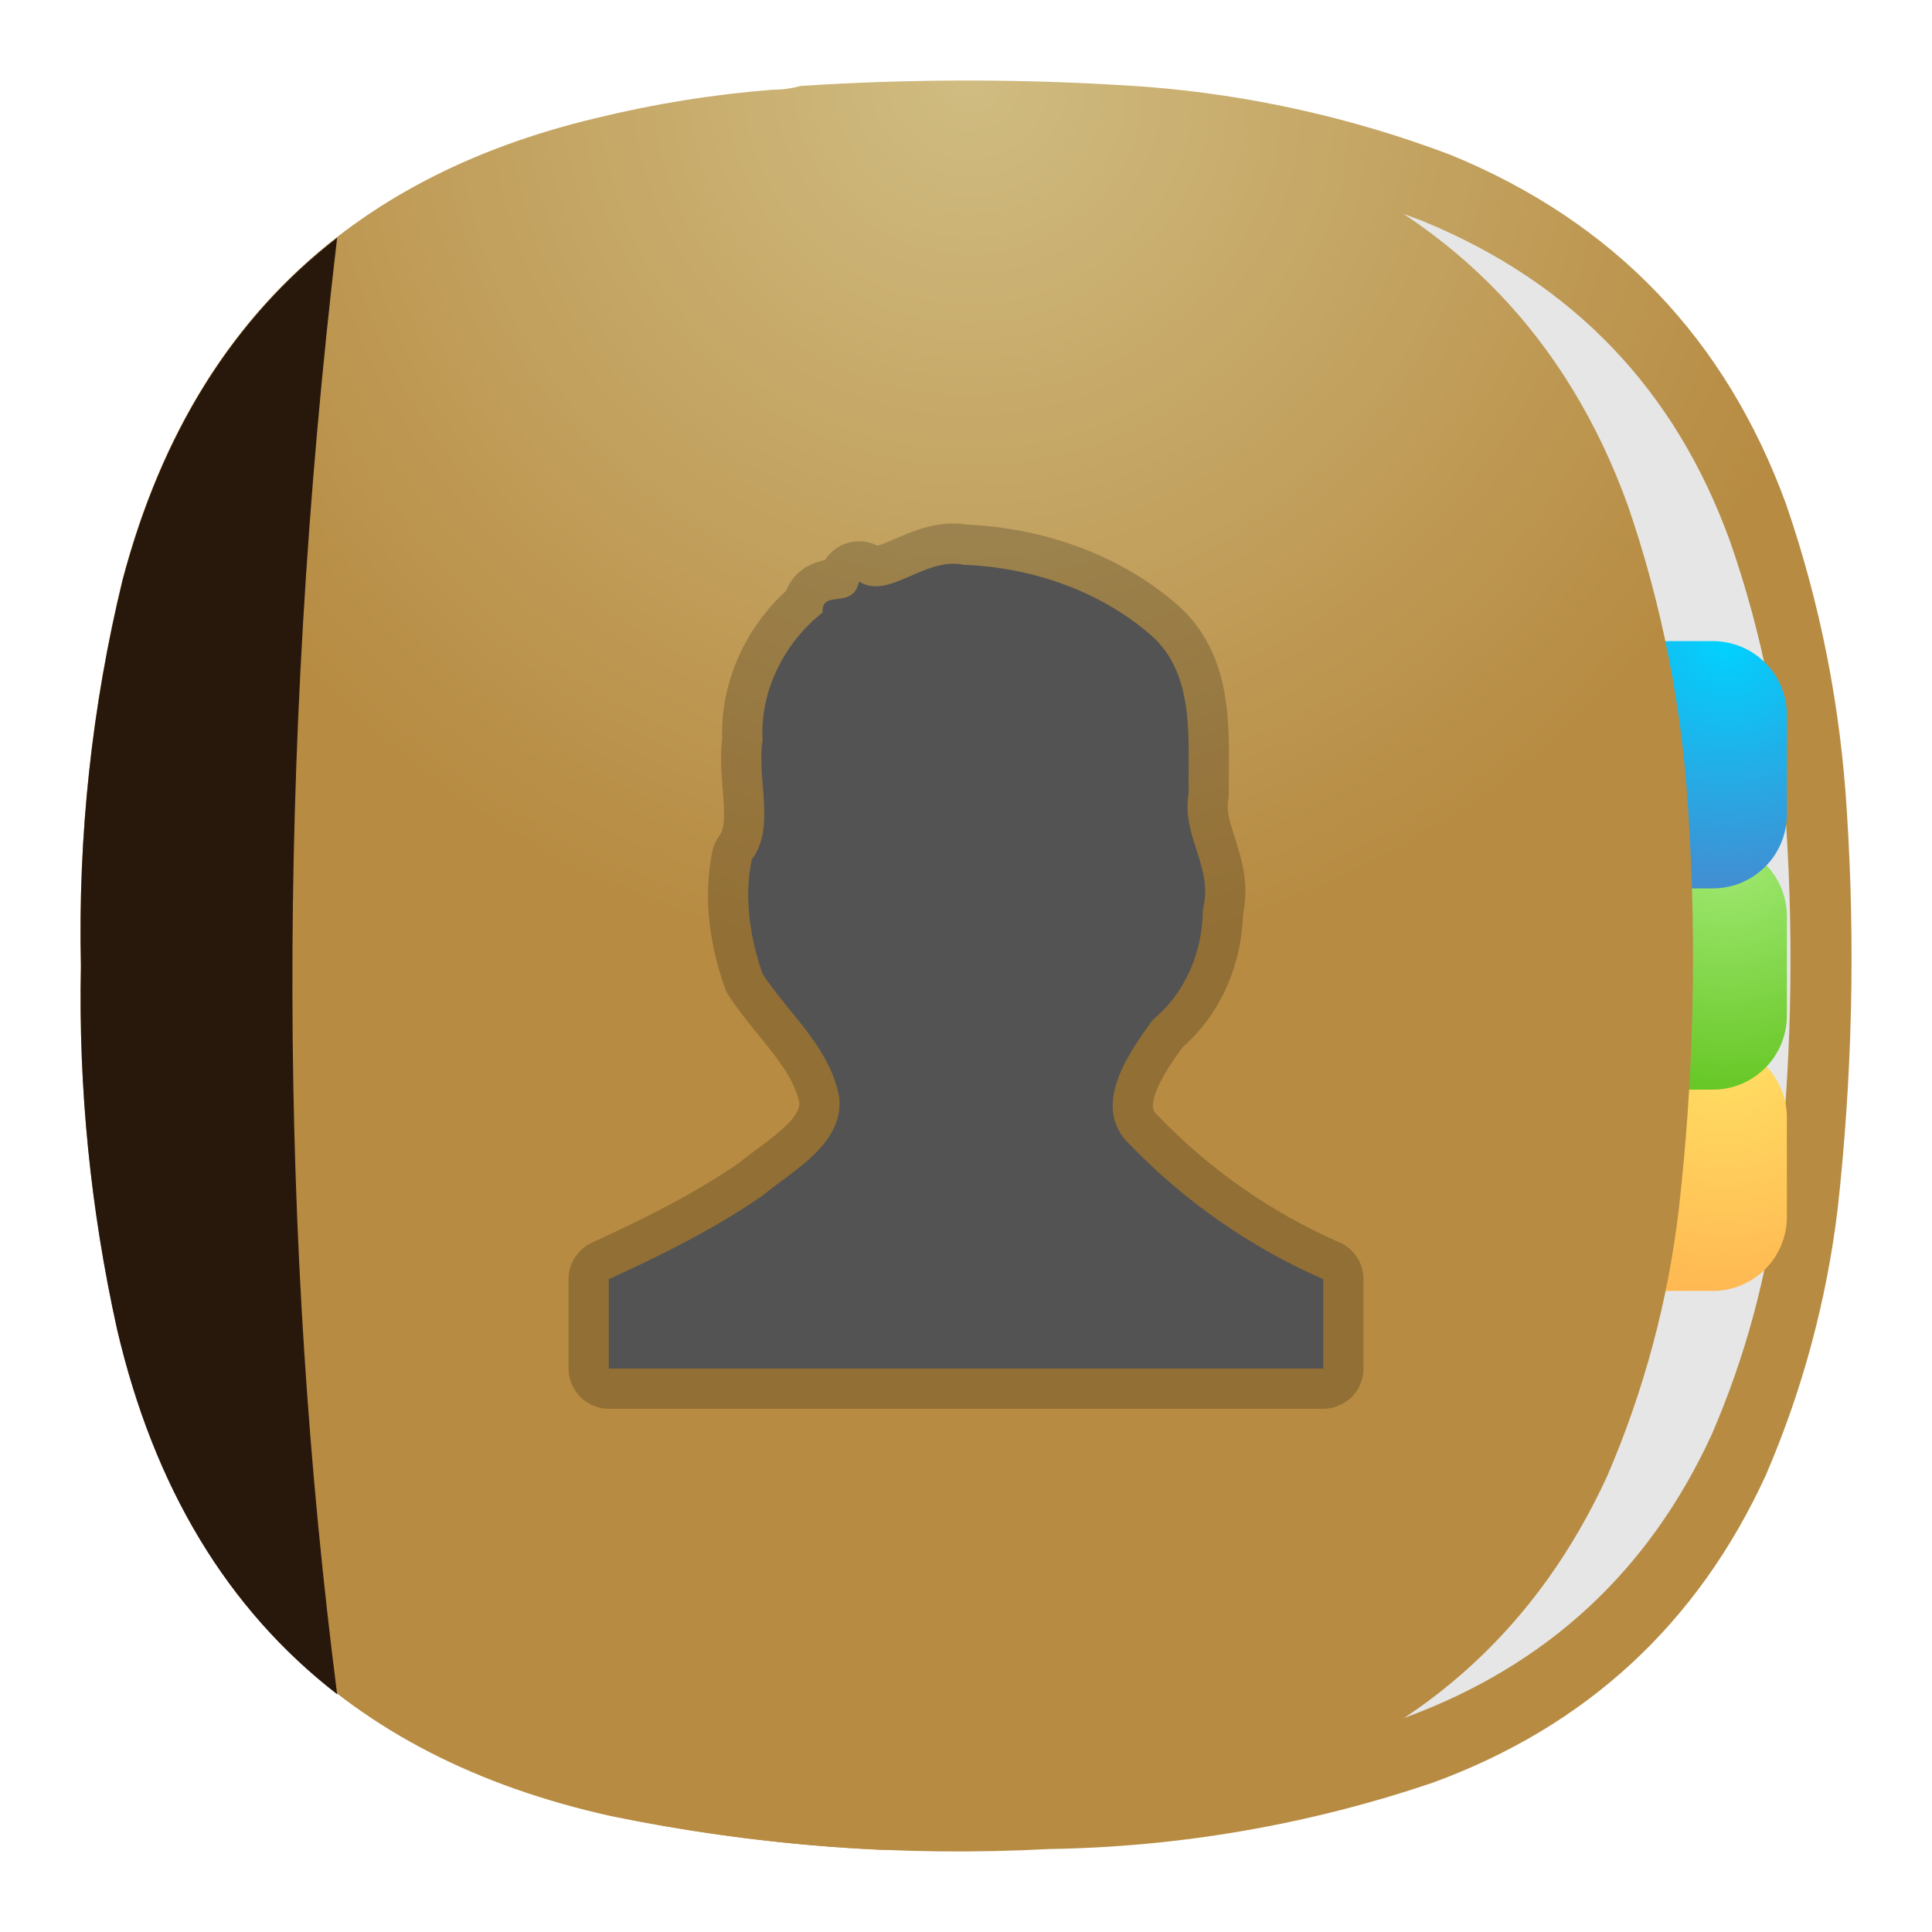
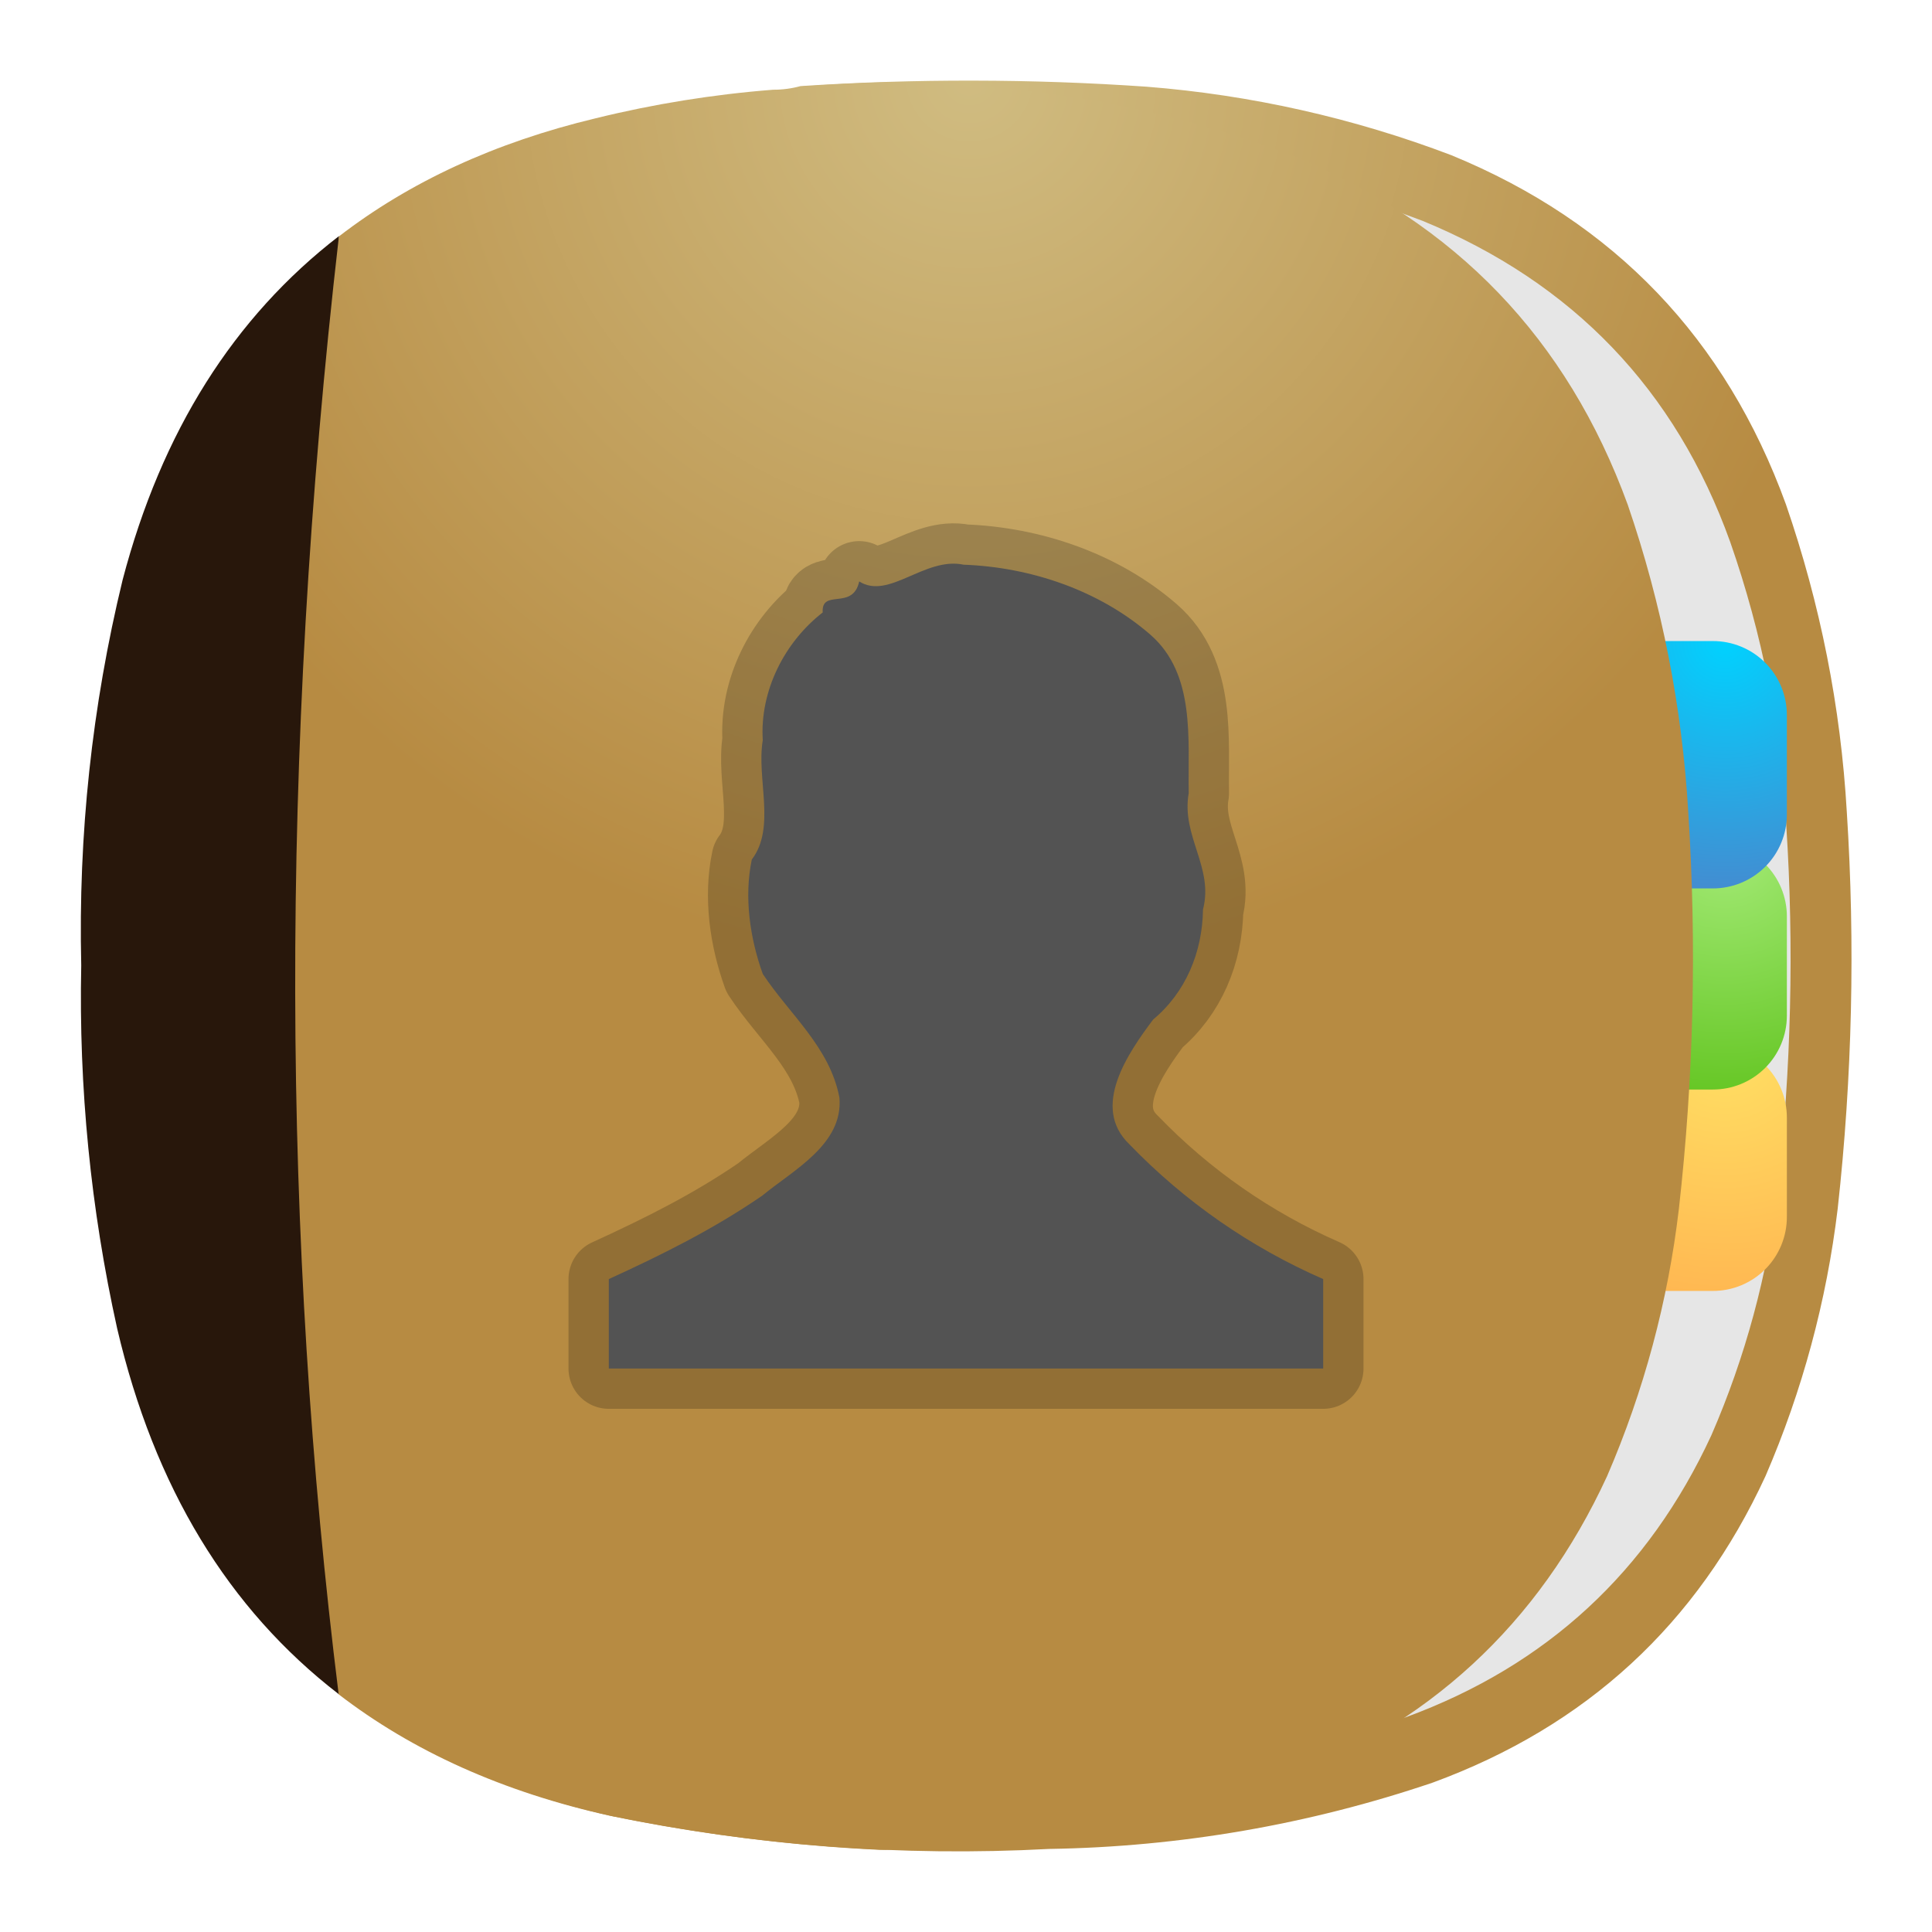
- <svg xmlns="http://www.w3.org/2000/svg" xml:space="preserve" id="svg5" width="24" height="24" version="1.1" viewBox="0 0 6.35 6.35">
+ <svg xmlns="http://www.w3.org/2000/svg" xmlns:xlink="http://www.w3.org/1999/xlink" xml:space="preserve" id="svg5" width="24" height="24" version="1.1" viewBox="0 0 6.35 6.35">
  <defs id="defs2">
    <radialGradient id="radialGradient14373" cx="0" cy="0" r="1" gradientTransform="matrix(-.32552 .65104 -.65104 -.32552 5.892 11.305)" gradientUnits="userSpaceOnUse">
      <stop id="stop14369" offset="0" stop-color="#8EB9EC" style="stop-color:#a5eb78;stop-opacity:1" />
      <stop id="stop14371" offset="1" stop-color="#4A85CC" style="stop-color:#60c31d;stop-opacity:1" />
    </radialGradient>
    <radialGradient id="radialGradient14160" cx="0" cy="0" r="1" gradientTransform="matrix(-.32552 .65104 -.65104 -.32552 5.892 11.305)" gradientUnits="userSpaceOnUse">
      <stop id="stop14156" offset="0" stop-color="#8EB9EC" style="stop-color:#00d2ff;stop-opacity:1" />
      <stop id="stop14158" offset="1" stop-color="#4A85CC" />
    </radialGradient>
    <radialGradient id="paint0_radial_29_23" cx="0" cy="0" r="1" gradientTransform="matrix(0 22 -22 0 12 1)" gradientUnits="userSpaceOnUse">
      <stop id="stop4857" stop-color="#8FC8FF" />
      <stop id="stop4859" offset="1" stop-color="#0056A8" />
    </radialGradient>
    <radialGradient id="paint0_radial_29_149" cx="0" cy="0" r="1" gradientTransform="matrix(0 2.3292 -2.3292 0 3.896 9.918)" gradientUnits="userSpaceOnUse">
      <stop id="stop5241" offset="0" stop-color="#80D2FF" style="stop-color:#d0bc81;stop-opacity:1" />
      <stop id="stop5243" offset="1" stop-color="#2991C9" style="stop-color:#b78b42;stop-opacity:1" />
    </radialGradient>
    <radialGradient id="paint0_radial_6_111" cx="0" cy="0" r="1" gradientTransform="matrix(-.32552 .65104 -.65104 -.32552 5.892 11.305)" gradientUnits="userSpaceOnUse">
      <stop id="stop10418" offset="0" stop-color="#8EB9EC" style="stop-color:#ffe164;stop-opacity:1" />
      <stop id="stop10420" offset="1" stop-color="#4A85CC" style="stop-color:#ffb450;stop-opacity:1" />
    </radialGradient>
    <radialGradient id="radialGradient15853" cx="0" cy="0" r="1" fx="0" fy="0" gradientTransform="matrix(0 8.25003 -8.25003 0 9 .75)" gradientUnits="userSpaceOnUse" spreadMethod="pad">
      <stop id="stop15849" offset="0" style="stop-opacity:1;stop-color:#d0bc81" />
      <stop id="stop15851" offset="1" style="stop-opacity:1;stop-color:#b78b42" />
    </radialGradient>
    <radialGradient id="radialGradient15873" cx="0" cy="0" r="1" fx="0" fy="0" gradientTransform="rotate(116.565 5.032 9.827) scale(2.57818)" gradientUnits="userSpaceOnUse" spreadMethod="pad">
      <stop id="stop15869" offset="0" style="stop-opacity:1;stop-color:#ffe164" />
      <stop id="stop15871" offset="1" style="stop-opacity:1;stop-color:#ffb450" />
    </radialGradient>
    <radialGradient id="radialGradient15891" cx="0" cy="0" r="1" fx="0" fy="0" gradientTransform="rotate(116.565 5.611 8.89) scale(2.57818)" gradientUnits="userSpaceOnUse" spreadMethod="pad">
      <stop id="stop15887" offset="0" style="stop-opacity:1;stop-color:#a5eb78" />
      <stop id="stop15889" offset="1" style="stop-opacity:1;stop-color:#60c31d" />
    </radialGradient>
    <radialGradient id="radialGradient15909" cx="0" cy="0" r="1" fx="0" fy="0" gradientTransform="rotate(116.565 6.19 7.953) scale(2.57818)" gradientUnits="userSpaceOnUse" spreadMethod="pad">
      <stop id="stop15905" offset="0" style="stop-opacity:1;stop-color:#00d2ff" />
      <stop id="stop15907" offset="1" style="stop-opacity:1;stop-color:#4a85cc" />
    </radialGradient>
    <radialGradient id="radialGradient15927" cx="0" cy="0" r="1" fx="0" fy="0" gradientTransform="matrix(0 8.25003 -8.25003 0 9.03 .754)" gradientUnits="userSpaceOnUse" spreadMethod="pad">
      <stop id="stop15923" offset="0" style="stop-opacity:1;stop-color:#d0bc81" />
      <stop id="stop15925" offset="1" style="stop-opacity:1;stop-color:#b78b42" />
    </radialGradient>
-     <radialGradient id="radialGradient15853-3" cx="0" cy="0" r="1" fx="0" fy="0" gradientTransform="matrix(0 8.25003 -8.25003 0 9 .75)" gradientUnits="userSpaceOnUse" spreadMethod="pad">
+     <radialGradient id="radialGradient15853-3" cx="0" cy="0" r="1" fx="0" fy="0" gradientTransform="matrix(0,2.910446,-2.910446,0,3.17502,0.264585)" gradientUnits="userSpaceOnUse" spreadMethod="pad">
      <stop id="stop15849-6" offset="0" style="stop-opacity:1;stop-color:#d0bc81" />
      <stop id="stop15851-7" offset="1" style="stop-opacity:1;stop-color:#b78b42" />
    </radialGradient>
-     <radialGradient id="radialGradient15873-5" cx="0" cy="0" r="1" fx="0" fy="0" gradientTransform="rotate(116.565 5.032 9.827) scale(2.57818)" gradientUnits="userSpaceOnUse" spreadMethod="pad">
+     <radialGradient id="radialGradient15873-5" cx="0" cy="0" r="1" fx="0" fy="0" gradientTransform="matrix(-0.4067536,0.813509,-0.813509,-0.4067536,5.66985,3.429375)" gradientUnits="userSpaceOnUse" spreadMethod="pad">
      <stop id="stop15869-3" offset="0" style="stop-opacity:1;stop-color:#ffe164" />
      <stop id="stop15871-5" offset="1" style="stop-opacity:1;stop-color:#ffb450" />
    </radialGradient>
-     <radialGradient id="radialGradient15891-6" cx="0" cy="0" r="1" fx="0" fy="0" gradientTransform="rotate(116.565 5.611 8.89) scale(2.57818)" gradientUnits="userSpaceOnUse" spreadMethod="pad">
+     <radialGradient id="radialGradient15891-6" cx="0" cy="0" r="1" fx="0" fy="0" gradientTransform="matrix(-0.4067536,0.813509,-0.813509,-0.4067536,5.6698,2.768296)" gradientUnits="userSpaceOnUse" spreadMethod="pad">
      <stop id="stop15887-2" offset="0" style="stop-opacity:1;stop-color:#a5eb78" />
      <stop id="stop15889-9" offset="1" style="stop-opacity:1;stop-color:#60c31d" />
    </radialGradient>
-     <radialGradient id="radialGradient15909-1" cx="0" cy="0" r="1" fx="0" fy="0" gradientTransform="rotate(116.565 6.19 7.953) scale(2.57818)" gradientUnits="userSpaceOnUse" spreadMethod="pad">
+     <radialGradient id="radialGradient15909-1" cx="0" cy="0" r="1" fx="0" fy="0" gradientTransform="matrix(-0.4067536,0.813509,-0.813509,-0.4067536,5.66975,2.107217)" gradientUnits="userSpaceOnUse" spreadMethod="pad">
      <stop id="stop15905-2" offset="0" style="stop-opacity:1;stop-color:#00d2ff" />
      <stop id="stop15907-7" offset="1" style="stop-opacity:1;stop-color:#4a85cc" />
    </radialGradient>
-     <radialGradient id="radialGradient15927-0" cx="0" cy="0" r="1" fx="0" fy="0" gradientTransform="matrix(0 8.25003 -8.25003 0 9.03 .754)" gradientUnits="userSpaceOnUse" spreadMethod="pad">
+     <radialGradient id="radialGradient15927-0" cx="0" cy="0" r="1" fx="0" fy="0" gradientTransform="matrix(0,2.910446,-2.910446,0,3.185603,0.2659961)" gradientUnits="userSpaceOnUse" spreadMethod="pad">
      <stop id="stop15923-9" offset="0" style="stop-opacity:1;stop-color:#d0bc81" />
      <stop id="stop15925-3" offset="1" style="stop-opacity:1;stop-color:#b78b42" />
    </radialGradient>
    <linearGradient id="paint0_linear_24_221" x1="23" x2="1" y1="1" y2="12" gradientUnits="userSpaceOnUse">
      <stop id="stop4810" stop-color="#E3C880" />
      <stop id="stop4812" offset="1" stop-color="#6F5C38" />
    </linearGradient>
    <linearGradient id="paint1_linear_24_221" x1="23" x2="1.429" y1="5.4" y2="23.511" gradientUnits="userSpaceOnUse">
      <stop id="stop4815" stop-color="#FFE795" />
      <stop id="stop4817" offset="1" stop-color="#7A653E" />
    </linearGradient>
    <linearGradient id="paint2_linear_24_221" x1="15.929" x2="6.5" y1="9.224" y2="19.7" gradientUnits="userSpaceOnUse">
      <stop id="stop4820" stop-color="#7A653E" stop-opacity="0" />
      <stop id="stop4822" offset="1" stop-color="#7A653E" stop-opacity=".45" />
    </linearGradient>
    <linearGradient id="paint3_linear_24_221" x1="16.479" x2="7.05" y1="8.7" y2="19.176" gradientUnits="userSpaceOnUse">
      <stop id="stop4825" stop-color="#777" />
      <stop id="stop4827" offset="1" stop-color="#444" />
    </linearGradient>
    <style id="current-color-scheme" type="text/css">.ColorScheme-Text{color:#31363b}.ColorScheme-Background{color:#eff0f1}.ColorScheme-Highlight{color:#3daee9}.ColorScheme-ViewText{color:#31363b}.ColorScheme-ViewBackground{color:#fcfcfc}.ColorScheme-ViewHover{color:#93cee9}.ColorScheme-ViewFocus{color:#3daee9}.ColorScheme-ButtonText{color:#31363b}.ColorScheme-ButtonBackground{color:#eff0f1}.ColorScheme-ButtonHover{color:#93cee9}.ColorScheme-ButtonFocus{color:#3daee9}</style>
+     <radialGradient xlink:href="#radialGradient15853-3" id="radialGradient7" gradientUnits="userSpaceOnUse" gradientTransform="matrix(0,2.910446,-2.910446,0,3.17502,0.264585)" cx="0" cy="0" fx="0" fy="0" r="1" spreadMethod="pad" />
  </defs>
-   <g id="g15837" transform="matrix(.35278 0 0 .35278 0 0)">
-     <g id="g15839">
-       <g id="g15841">
-         <g id="g15847">
-           <path id="path15855" d="M7.199.836c.09 0 .176-.012.258-.035a23.803 23.803 0 0 1 3.227.008 10.26 10.26 0 0 1 2.836.636c1.519.625 2.558 1.711 3.121 3.254.32.93.507 1.887.566 2.867a21.227 21.227 0 0 1-.086 3.696 8.976 8.976 0 0 1-.672 2.488c-.637 1.383-1.672 2.336-3.101 2.859a11.693 11.693 0 0 1-3.575.618 15.998 15.998 0 0 1-4.089-.309c-2.481-.551-4.016-2.066-4.594-4.543a14.244 14.244 0 0 1-.336-3.383c-.027-1.215.101-2.41.387-3.59.609-2.312 2.078-3.746 4.406-4.3A10.246 10.246 0 0 1 7.199.836Z" style="fill:url(#radialGradient15853-3);fill-rule:evenodd;stroke:none" />
-         </g>
-       </g>
-     </g>
-     <path id="path15857" d="M9.797 1.43c-.246.008-.488.019-.735.035a.792.792 0 0 1-.238.031 9.965 9.965 0 0 0-1.515.246C5.168 2.25 3.816 3.57 3.258 5.695a12.89 12.89 0 0 0-.356 3.301 13.19 13.19 0 0 0 .309 3.109c.535 2.278 1.941 3.668 4.227 4.176.753.157 1.515.254 2.281.289.031 0 .062 0 .09-.004A10.808 10.808 0 0 0 13.098 16c1.312-.484 2.261-1.359 2.847-2.629a8.131 8.131 0 0 0 .617-2.289c.126-1.129.153-2.262.079-3.394a9.596 9.596 0 0 0-.52-2.637c-.512-1.422-1.469-2.418-2.867-2.992a9.272 9.272 0 0 0-2.606-.586 19.82 19.82 0 0 0-.843-.043h-.008z" style="fill:#e6e6e6;fill-opacity:1;fill-rule:nonzero;stroke:none" />
-     <g id="g15859">
-       <g id="g15861">
-         <g id="g15867">
-           <path id="path15875" d="M15.035 9.723h.922a.69.69 0 0 1 .691.691v.922a.69.69 0 0 1-.691.691h-.922a.69.69 0 0 1-.691-.691v-.922a.69.69 0 0 1 .691-.691z" style="fill:url(#radialGradient15873-5);stroke:none" />
-         </g>
-       </g>
-     </g>
-     <g id="g15877">
-       <g id="g15879">
-         <g id="g15885">
-           <path id="path15893" d="M15.035 7.848h.922a.69.69 0 0 1 .691.691v.922a.69.69 0 0 1-.691.691h-.922a.69.69 0 0 1-.691-.691v-.922a.69.69 0 0 1 .691-.691z" style="fill:url(#radialGradient15891-6);stroke:none" />
-         </g>
-       </g>
-     </g>
-     <g id="g15895">
-       <g id="g15897">
-         <g id="g15903">
-           <path id="path15911" d="M15.035 5.973h.922a.69.69 0 0 1 .691.691v.922a.69.69 0 0 1-.691.691h-.922a.69.69 0 0 1-.691-.691v-.922a.69.69 0 0 1 .691-.691z" style="fill:url(#radialGradient15909-1);stroke:none" />
-         </g>
-       </g>
-     </g>
-     <g id="g15913">
-       <g id="g15915">
-         <g id="g15921">
-           <path id="path15929" d="M8.281.766a16.41 16.41 0 0 0-.797.039.95.95 0 0 1-.257.035c-.559.043-1.106.133-1.649.265-2.332.555-3.801 1.989-4.41 4.301a13.898 13.898 0 0 0-.383 3.59c-.023 1.141.086 2.27.332 3.383.582 2.476 2.113 3.988 4.598 4.543.824.168 1.648.273 2.484.312.031 0 .067 0 .098-.004a11.671 11.671 0 0 0 3.574-.617c1.43-.523 2.465-1.476 3.102-2.859a8.9 8.9 0 0 0 .668-2.488c.14-1.231.168-2.461.089-3.696a10.723 10.723 0 0 0-.566-2.867c-.562-1.547-1.602-2.629-3.121-3.254A10.282 10.282 0 0 0 9.207.812C8.902.793 8.598.773 8.293.766h-.012z" style="fill:url(#radialGradient15927-0);stroke:none" />
-         </g>
-       </g>
-     </g>
-     <path id="path15931" d="M3.141 2.215c-.973.754-1.637 1.82-2 3.195A13.877 13.877 0 0 0 .754 9c-.024 1.141.09 2.27.336 3.383.344 1.476 1.027 2.609 2.051 3.402-.536-4.183-.575-8.68 0-13.57z" style="fill:#28170b;fill-opacity:1;fill-rule:nonzero;stroke:none" />
-     <g id="g15933">
-       <path id="path15935" d="M8.977 5.262c-.36-.078-.696.332-.973.156-.059.273-.352.062-.34.289-.355.277-.586.731-.559 1.191-.058.36.125.813-.101 1.11-.074.351-.016.734.101 1.066.247.375.629.684.715 1.153.039.433-.429.675-.718.914-.454.312-.934.55-1.43.777v.832h6.656v-.832a5.656 5.656 0 0 1-1.805-1.258c-.363-.348-.011-.848.219-1.16.305-.254.461-.629.465-1.027.102-.391-.203-.684-.133-1.082-.008-.504.067-1.11-.355-1.477-.477-.414-1.117-.629-1.742-.652Z" style="fill:none;stroke:#000;stroke-width:.75;stroke-linecap:round;stroke-linejoin:round;stroke-miterlimit:4;stroke-dasharray:none;stroke-opacity:.2" />
-     </g>
-     <path id="path15937" d="M8.977 5.262c-.36-.078-.696.332-.973.156-.059.273-.352.062-.34.289-.355.277-.586.731-.559 1.191-.058.36.125.813-.101 1.11-.074.351-.016.734.101 1.066.247.375.629.684.715 1.153.039.433-.429.675-.718.914-.454.312-.934.55-1.43.777v.832h6.656v-.832a5.656 5.656 0 0 1-1.805-1.258c-.363-.348-.011-.848.219-1.16.305-.254.461-.629.465-1.027.102-.391-.203-.684-.133-1.082-.008-.504.067-1.11-.355-1.477-.477-.414-1.117-.629-1.742-.652Z" style="fill:#535353;fill-opacity:1;fill-rule:nonzero;stroke:none" />
-   </g>
+   <path id="path6" style="fill:url(#radialGradient7);fill-rule:evenodd;stroke:none;stroke-width:0.353" d="m 3.2,0.265 a 8.397,8.397 0 0 0 -0.569,0.018 c -0.029,0.008 -0.059,0.012 -0.091,0.012 a 3.615,3.615 0 0 0 -0.583,0.094 c -0.33,0.079 -0.611,0.209 -0.843,0.388 -0.197,1.723 -0.185,3.311 -0.002,4.791 0.244,0.188 0.541,0.322 0.893,0.4 a 5.644,5.644 0 0 0 1.443,0.109 4.125,4.125 0 0 0 1.261,-0.218 c 0.504,-0.185 0.869,-0.52 1.094,-1.008 a 3.167,3.167 0 0 0 0.237,-0.878 7.488,7.488 0 0 0 0.03,-1.304 C 6.05,2.323 5.983,1.986 5.87,1.658 5.672,1.113 5.306,0.73 4.77,0.51 A 3.62,3.62 0 0 0 3.769,0.285 8.397,8.397 0 0 0 3.2,0.265 Z" />
+   <path id="path15857" d="M 3.456,0.504 C 3.369,0.507 3.284,0.511 3.197,0.517 A 0.279,0.279 0 0 1 3.113,0.528 3.515,3.515 0 0 0 2.578,0.615 C 1.823,0.794 1.346,1.259 1.149,2.009 a 4.547,4.547 0 0 0 -0.126,1.165 4.653,4.653 0 0 0 0.109,1.097 c 0.189,0.804 0.685,1.294 1.491,1.473 0.266,0.055 0.534,0.09 0.805,0.102 0.011,0 0.022,0 0.032,-0.001 A 3.813,3.813 0 0 0 4.621,5.644 C 5.084,5.474 5.418,5.165 5.625,4.717 A 2.868,2.868 0 0 0 5.843,3.91 c 0.044,-0.398 0.054,-0.798 0.028,-1.197 A 3.385,3.385 0 0 0 5.687,1.782 C 5.507,1.28 5.169,0.929 4.676,0.726 A 3.271,3.271 0 0 0 3.756,0.52 6.992,6.992 0 0 0 3.459,0.504 Z" style="fill:#e6e6e6;fill-opacity:1;fill-rule:nonzero;stroke:none;stroke-width:0.353" />
+   <path id="path15875" d="m 5.304,3.43 h 0.325 a 0.243,0.243 0 0 1 0.244,0.244 V 3.999 A 0.243,0.243 0 0 1 5.629,4.243 H 5.304 A 0.243,0.243 0 0 1 5.06,3.999 V 3.674 a 0.243,0.243 0 0 1 0.244,-0.244 z" style="fill:url(#radialGradient15873-5);stroke:none;stroke-width:0.353" />
+   <path id="path15893" d="m 5.304,2.769 h 0.325 a 0.243,0.243 0 0 1 0.244,0.244 V 3.338 A 0.243,0.243 0 0 1 5.629,3.581 H 5.304 A 0.243,0.243 0 0 1 5.06,3.338 V 3.012 a 0.243,0.243 0 0 1 0.244,-0.244 z" style="fill:url(#radialGradient15891-6);stroke:none;stroke-width:0.353" />
+   <path id="path15911" d="m 5.304,2.107 h 0.325 a 0.243,0.243 0 0 1 0.244,0.244 V 2.676 A 0.243,0.243 0 0 1 5.629,2.92 H 5.304 A 0.243,0.243 0 0 1 5.06,2.676 V 2.351 a 0.243,0.243 0 0 1 0.244,-0.244 z" style="fill:url(#radialGradient15909-1);stroke:none;stroke-width:0.353" />
+   <path id="path15929" d="M 2.921,0.27 A 5.789,5.789 0 0 0 2.64,0.284 0.335,0.335 0 0 1 2.55,0.296 C 2.352,0.312 2.159,0.343 1.968,0.39 1.145,0.586 0.627,1.092 0.412,1.907 A 4.903,4.903 0 0 0 0.277,3.174 c -0.008,0.403 0.03,0.801 0.117,1.193 0.205,0.873 0.745,1.407 1.622,1.603 0.291,0.059 0.581,0.096 0.876,0.11 0.011,0 0.024,0 0.035,-0.001 A 4.117,4.117 0 0 0 4.188,5.861 C 4.692,5.676 5.057,5.34 5.282,4.852 A 3.14,3.14 0 0 0 5.518,3.974 C 5.567,3.54 5.577,3.106 5.549,2.671 A 3.783,3.783 0 0 0 5.35,1.659 C 5.151,1.113 4.784,0.732 4.249,0.511 A 3.627,3.627 0 0 0 3.248,0.286 C 3.14,0.28 3.033,0.273 2.926,0.27 Z" style="fill:url(#radialGradient15927-0);stroke:none;stroke-width:0.353" />
+   <path id="path4" style="fill:#28170b;fill-opacity:1;fill-rule:evenodd;stroke:none;stroke-width:0.353" d="M 1.114,0.776 C 0.769,1.042 0.531,1.418 0.403,1.906 c -0.101,0.416 -0.146,0.838 -0.136,1.267 a 5.025,5.025 0 0 0 0.118,1.193 c 0.122,0.522 0.365,0.922 0.728,1.202 C 0.929,4.087 0.916,2.499 1.114,0.776 Z" />
+   <path id="path15935" d="M 3.167,1.856 C 3.04,1.829 2.921,1.973 2.824,1.911 2.803,2.008 2.699,1.933 2.704,2.013 2.578,2.111 2.497,2.271 2.507,2.433 2.486,2.56 2.551,2.72 2.471,2.825 2.445,2.949 2.465,3.084 2.507,3.201 2.594,3.333 2.728,3.442 2.759,3.608 2.772,3.761 2.607,3.846 2.505,3.93 2.345,4.04 2.176,4.124 2.001,4.204 V 4.498 H 4.349 V 4.204 A 1.995,1.995 0 0 1 3.712,3.761 C 3.584,3.638 3.708,3.461 3.79,3.351 3.897,3.262 3.952,3.13 3.954,2.989 3.99,2.851 3.882,2.748 3.907,2.607 3.904,2.43 3.93,2.216 3.781,2.086 3.613,1.94 3.387,1.864 3.167,1.856 Z" style="fill:none;stroke:#000000;stroke-width:0.265;stroke-linecap:round;stroke-linejoin:round;stroke-miterlimit:4;stroke-dasharray:none;stroke-opacity:0.2" />
+   <path id="path15937" d="M 3.167,1.856 C 3.04,1.829 2.921,1.973 2.824,1.911 2.803,2.008 2.699,1.933 2.704,2.013 2.578,2.111 2.497,2.271 2.507,2.433 2.486,2.56 2.551,2.72 2.471,2.825 2.445,2.949 2.465,3.084 2.507,3.201 2.594,3.333 2.728,3.442 2.759,3.608 2.772,3.761 2.607,3.846 2.505,3.93 2.345,4.04 2.176,4.124 2.001,4.204 V 4.498 H 4.349 V 4.204 A 1.995,1.995 0 0 1 3.712,3.761 C 3.584,3.638 3.708,3.461 3.79,3.351 3.897,3.262 3.952,3.13 3.954,2.989 3.99,2.851 3.882,2.748 3.907,2.607 3.904,2.43 3.93,2.216 3.781,2.086 3.613,1.94 3.387,1.864 3.167,1.856 Z" style="fill:#535353;fill-opacity:1;fill-rule:nonzero;stroke:none;stroke-width:0.353" />
</svg>
